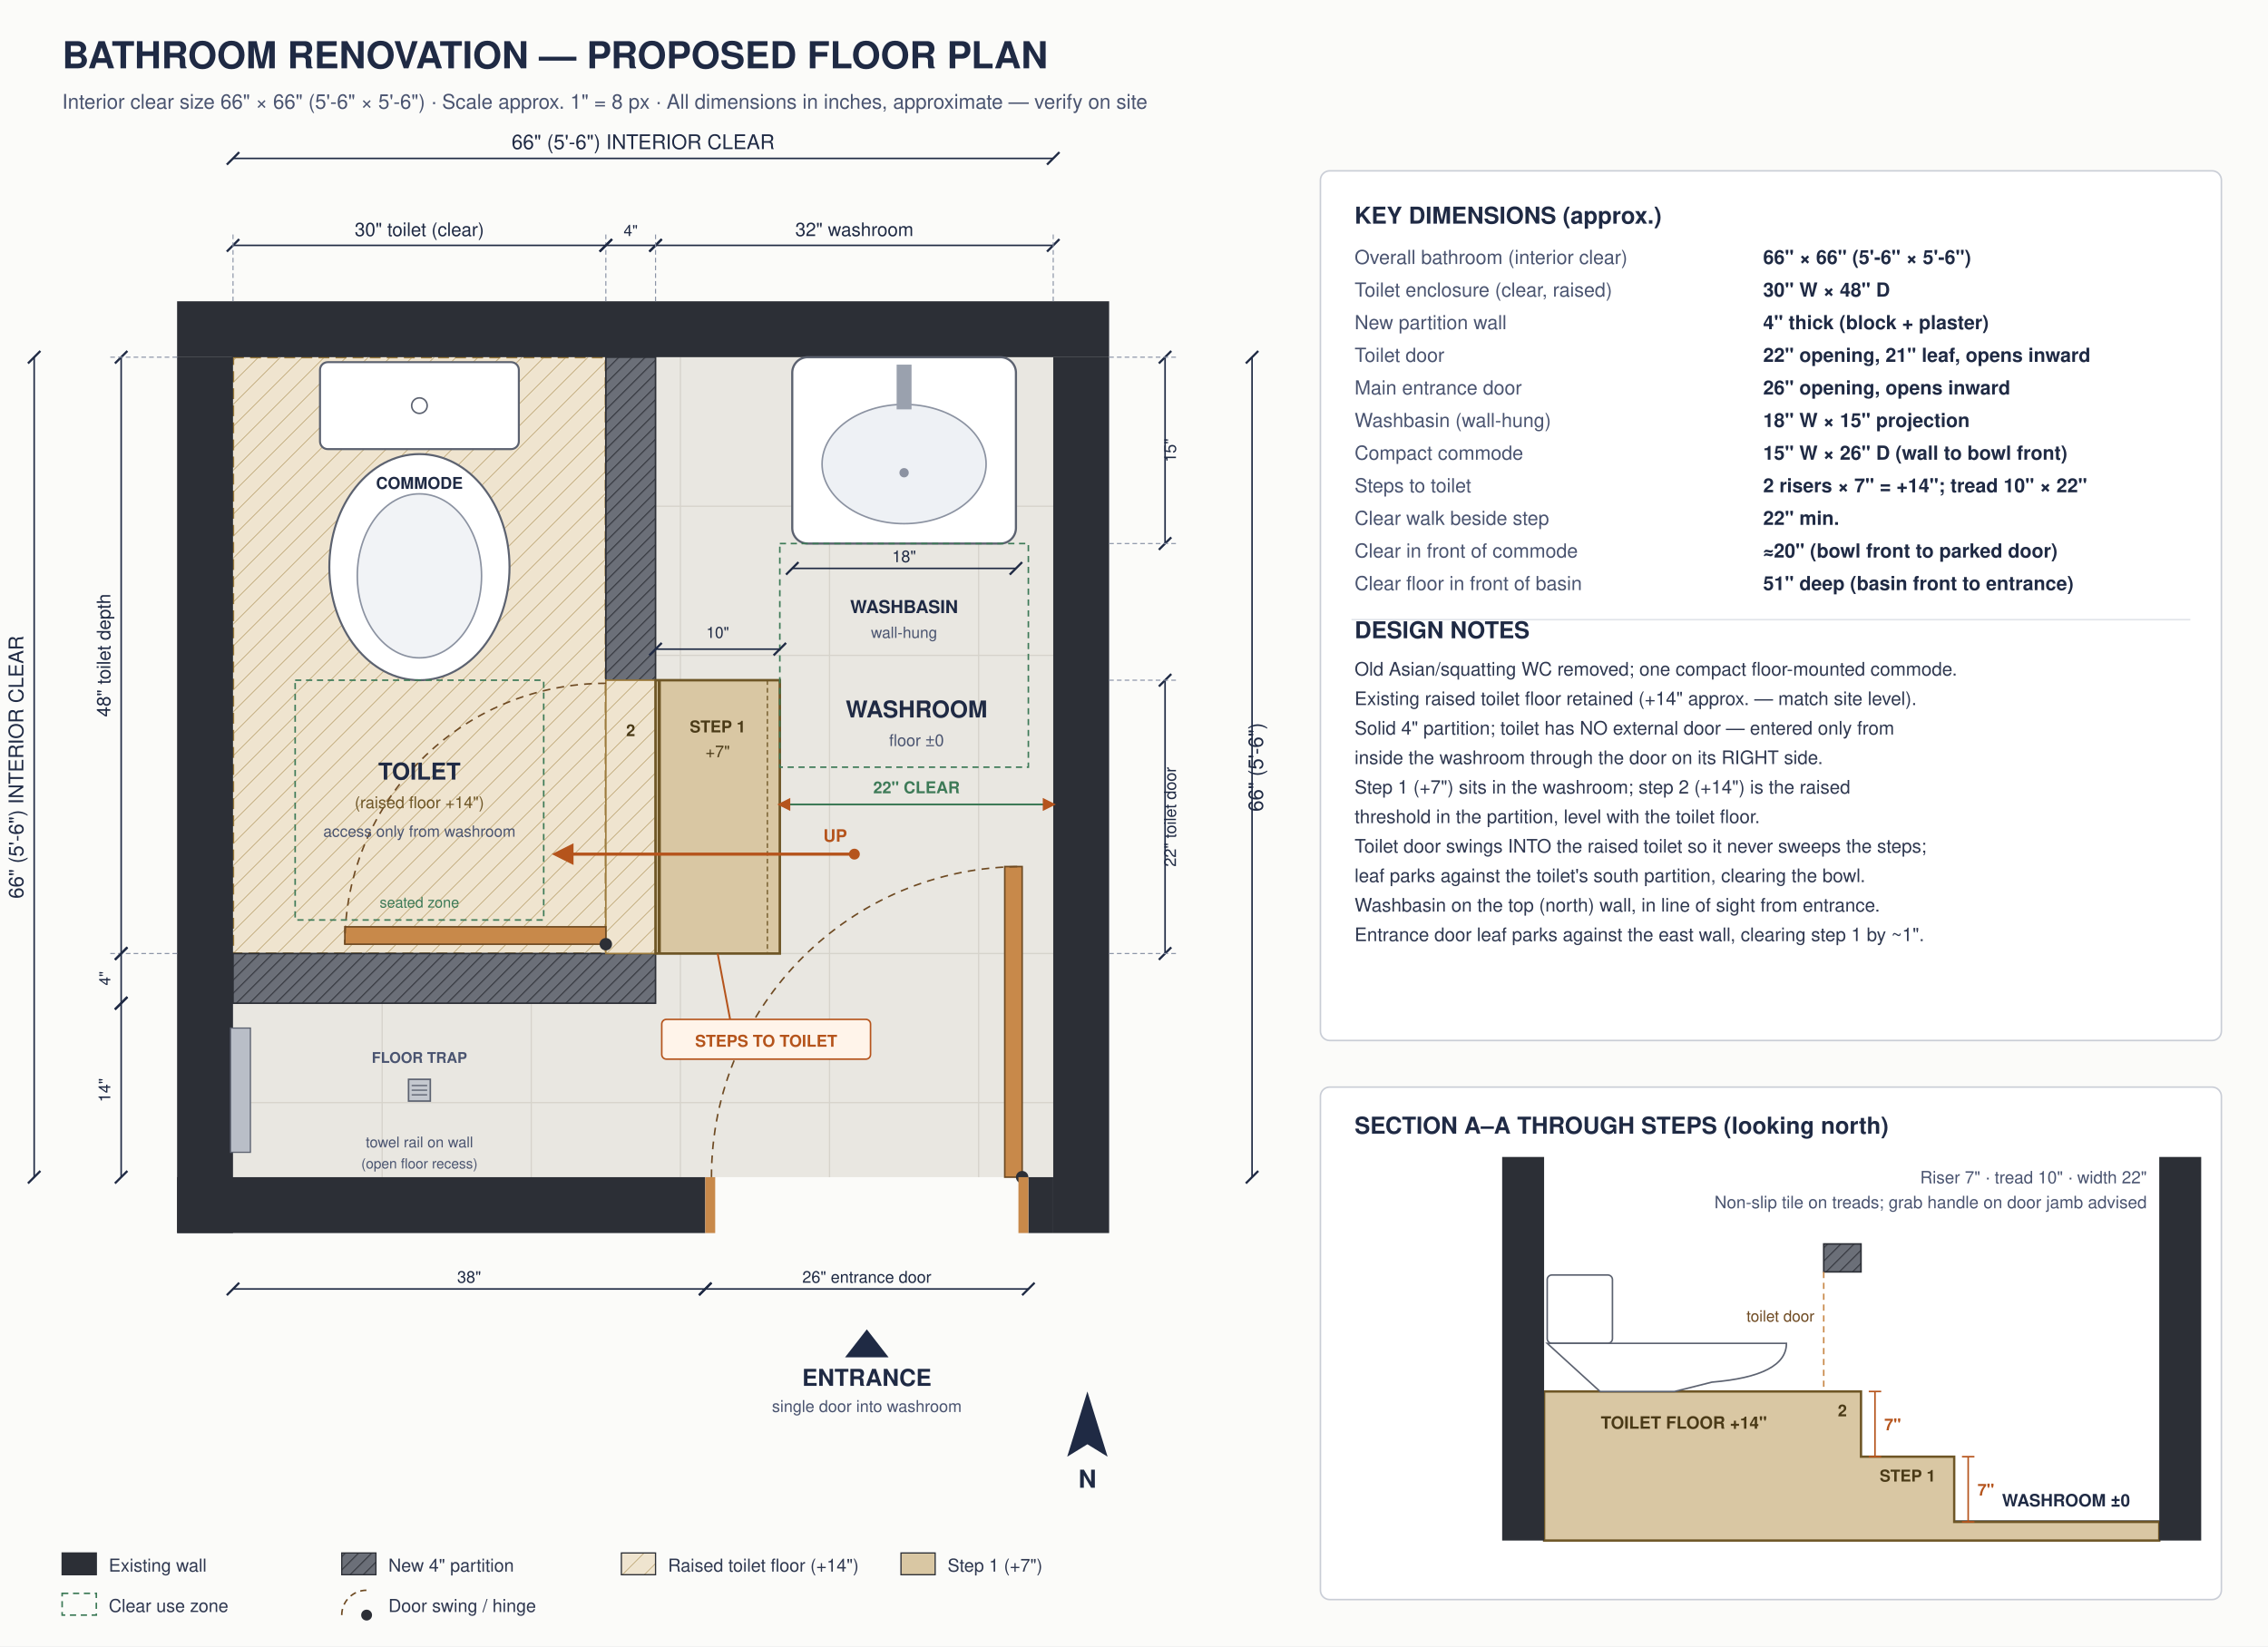
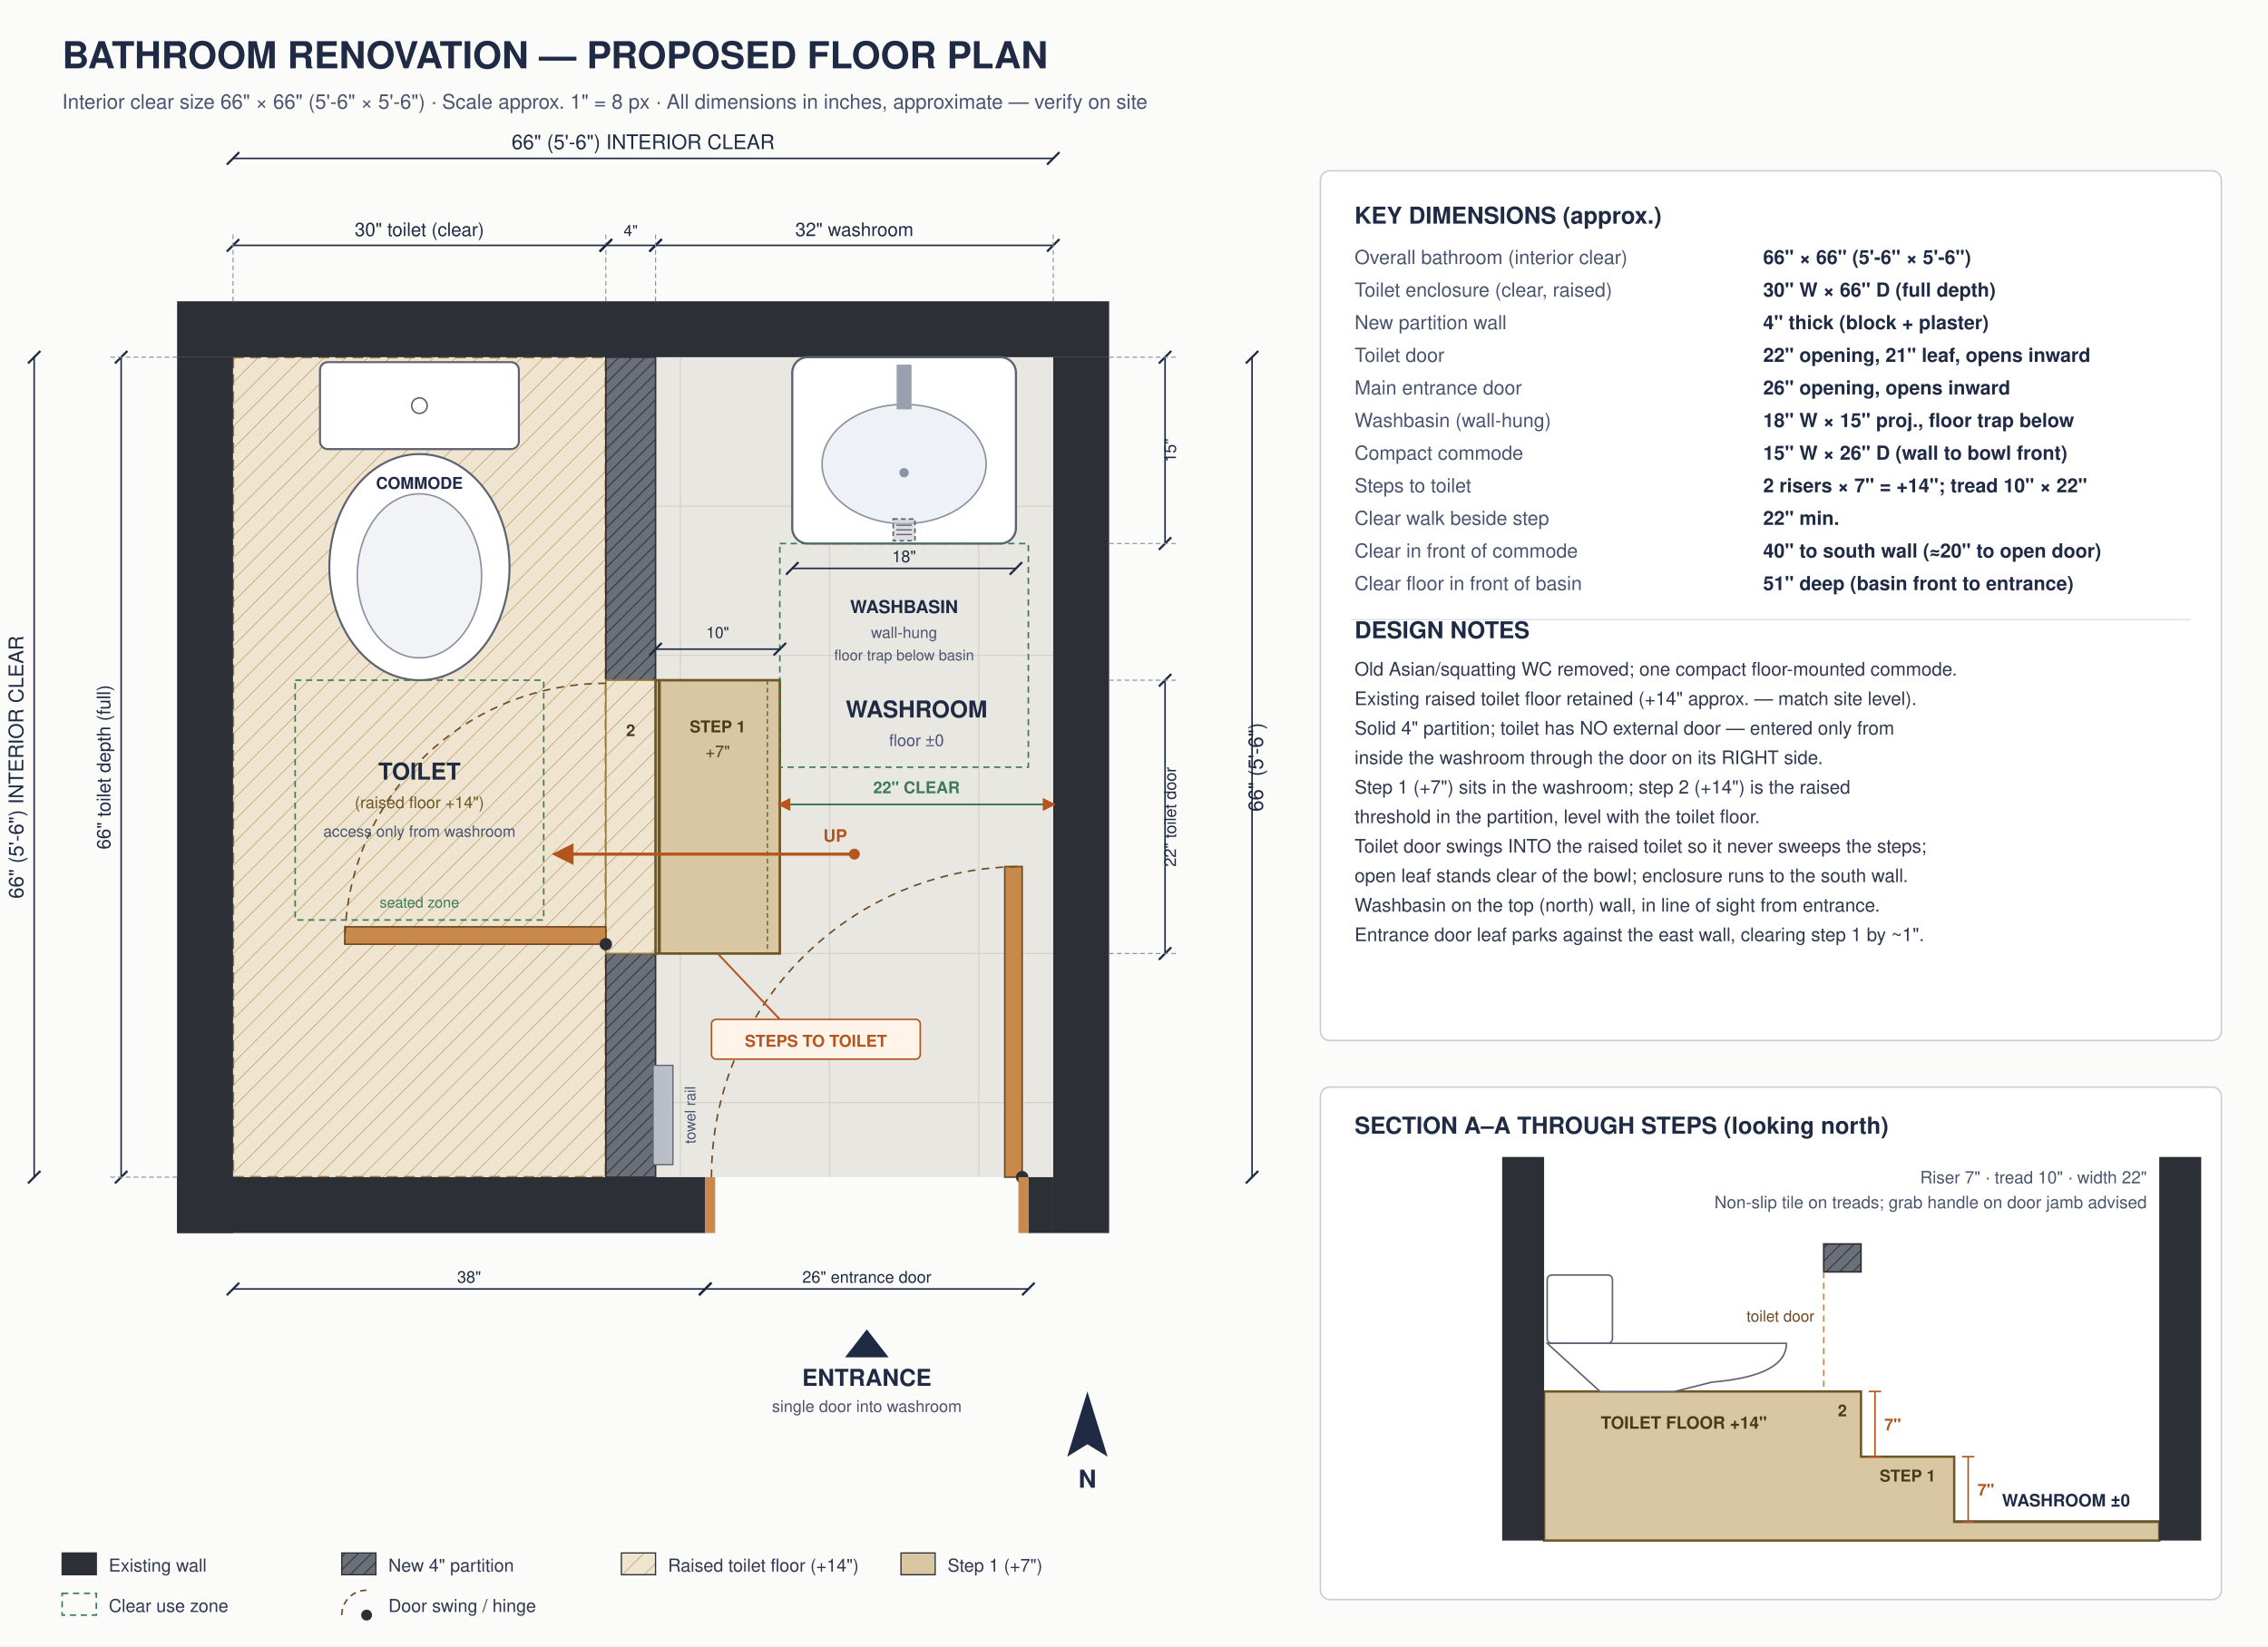
<svg xmlns="http://www.w3.org/2000/svg" width="1460" height="1060" viewBox="0 0 1460 1060" font-family="Segoe UI, Helvetica, Arial, sans-serif">
  <defs>
    <pattern id="raised" width="10" height="10" patternUnits="userSpaceOnUse" patternTransform="rotate(45)">
      <rect width="10" height="10" fill="#efe4cf" />
      <line x1="0" y1="0" x2="0" y2="10" stroke="#c9b48a" stroke-width="1.2" />
    </pattern>
    <pattern id="partition" width="6" height="6" patternUnits="userSpaceOnUse" patternTransform="rotate(45)">
      <rect width="6" height="6" fill="#6b6f78" />
      <line x1="0" y1="0" x2="0" y2="6" stroke="#3a3d44" stroke-width="1.5" />
    </pattern>
    <marker id="arrow" viewBox="0 0 10 10" refX="8" refY="5" markerWidth="7" markerHeight="7" orient="auto-start-reverse">
      <path d="M0,0 L10,5 L0,10 z" fill="#b5541c" />
    </marker>
  </defs>
  <rect width="1460" height="1060" fill="#fbfbf9" />
  <text x="40.0" y="44.0" font-size="24" font-weight="700" text-anchor="start" fill="#1f2a44" style="">BATHROOM RENOVATION — PROPOSED FLOOR PLAN</text>
  <text x="40.0" y="70.0" font-size="13" font-weight="normal" text-anchor="start" fill="#4a5470" style="">Interior clear size 66" × 66" (5'-6" × 5'-6")  ·  Scale approx. 1" = 8 px  ·  All dimensions in inches, approximate — verify on site</text>
  <rect x="150.0" y="230.0" width="528.0" height="528.0" fill="#e9e7e1" />
  <line x1="246.0" y1="230.0" x2="246.0" y2="758.0" stroke="#d6d3cb" stroke-width="0.8" />
  <line x1="150.0" y1="326.0" x2="678.0" y2="326.0" stroke="#d6d3cb" stroke-width="0.8" />
  <line x1="342.0" y1="230.0" x2="342.0" y2="758.0" stroke="#d6d3cb" stroke-width="0.8" />
  <line x1="150.0" y1="422.0" x2="678.0" y2="422.0" stroke="#d6d3cb" stroke-width="0.8" />
  <line x1="438.0" y1="230.0" x2="438.0" y2="758.0" stroke="#d6d3cb" stroke-width="0.8" />
  <line x1="150.0" y1="518.0" x2="678.0" y2="518.0" stroke="#d6d3cb" stroke-width="0.8" />
  <line x1="534.0" y1="230.0" x2="534.0" y2="758.0" stroke="#d6d3cb" stroke-width="0.8" />
  <line x1="150.0" y1="614.0" x2="678.0" y2="614.0" stroke="#d6d3cb" stroke-width="0.8" />
  <line x1="630.0" y1="230.0" x2="630.0" y2="758.0" stroke="#d6d3cb" stroke-width="0.8" />
  <line x1="150.0" y1="710.0" x2="678.0" y2="710.0" stroke="#d6d3cb" stroke-width="0.8" />
-   <rect x="150.0" y="230.0" width="240.0" height="384.0" fill="url(#raised)" />
-   <rect x="150.0" y="230.0" width="240.0" height="384.0" fill="none" stroke="#9c7b3c" stroke-width="1.5" stroke-dasharray="7 4" />
+   <rect x="150.0" y="230.0" width="240.0" height="528.0" fill="url(#raised)" />
+   <rect x="150.0" y="230.0" width="240.0" height="528.0" fill="none" stroke="#9c7b3c" stroke-width="1.5" stroke-dasharray="7 4" />
  <rect x="114.0" y="194.0" width="600.0" height="36.0" fill="#2c2f36" />
  <rect x="114.0" y="230.0" width="36.0" height="564.0" fill="#2c2f36" />
  <rect x="678.0" y="230.0" width="36.0" height="564.0" fill="#2c2f36" />
  <rect x="114.0" y="758.0" width="340.0" height="36.0" fill="#2c2f36" />
  <rect x="662.0" y="758.0" width="16.0" height="36.0" fill="#2c2f36" />
  <rect x="390.0" y="230.0" width="32.0" height="208.0" fill="url(#partition)" stroke="#2c2f36" stroke-width="1" />
-   <rect x="150.0" y="614.0" width="272.0" height="32.0" fill="url(#partition)" stroke="#2c2f36" stroke-width="1" />
+   <rect x="390.0" y="614.0" width="32.0" height="144.0" fill="url(#partition)" stroke="#2c2f36" stroke-width="1" />
  <rect x="390.0" y="438.0" width="32.0" height="176.0" fill="url(#raised)" stroke="#9c7b3c" stroke-width="1" />
  <rect x="422.0" y="438.0" width="80.0" height="176.0" fill="#d9c7a3" stroke="#6e5626" stroke-width="1.6" />
  <line x1="494.0" y1="438.0" x2="494.0" y2="614.0" stroke="#6e5626" stroke-width="0.8" stroke-dasharray="3 2" />
  <line x1="424.4" y1="438.0" x2="424.4" y2="614.0" stroke="#6e5626" stroke-width="2" />
  <line x1="550.0" y1="550.0" x2="358.0" y2="550.0" stroke="#b5541c" stroke-width="2" marker-end="url(#arrow)" />
  <circle cx="550.0" cy="550.0" r="3.5" fill="#b5541c" />
  <text x="530.0" y="542.0" font-size="11" font-weight="700" text-anchor="start" fill="#b5541c" style="">UP</text>
  <text x="462.0" y="471.6" font-size="10.5" font-weight="700" text-anchor="middle" fill="#4a3a17" style="">STEP 1</text>
  <text x="462.0" y="487.6" font-size="10.5" font-weight="normal" text-anchor="middle" fill="#4a3a17" style="">+7"</text>
  <text x="406.0" y="474.0" font-size="10.5" font-weight="700" text-anchor="middle" fill="#4a3a17" style="">2</text>
  <rect x="222.0" y="596.8" width="168.0" height="11.2" fill="#c8894a" stroke="#6e4a22" stroke-width="1" />
  <path d="M 390.0 440.0 A 168.0 168.0 0 0 0 222.0 608.0" fill="none" stroke="#6e4a22" stroke-width="1" stroke-dasharray="5 4" />
  <circle cx="390.0" cy="608.0" r="4" fill="#2c2f36" />
  <rect x="206.0" y="233.2" width="128.0" height="56.0" fill="#ffffff" stroke="#5c6270" stroke-width="1.3" rx="5" />
  <circle cx="270.0" cy="261.2" r="5" fill="none" stroke="#5c6270" />
  <ellipse cx="270.0" cy="365.2" rx="58.0" ry="72.8" fill="#ffffff" stroke="#5c6270" stroke-width="1.3" />
  <ellipse cx="270.0" cy="370.8" rx="40.0" ry="52.8" fill="#f1f3f6" stroke="#8b92a1" stroke-width="1" />
  <rect x="190.0" y="438.0" width="160.0" height="154.4" fill="none" stroke="#3d7a57" stroke-width="1" stroke-dasharray="4 3" />
  <rect x="510.0" y="230.0" width="144.0" height="120.0" fill="#ffffff" stroke="#5c6270" stroke-width="1.4" rx="10" />
  <ellipse cx="582.0" cy="298.8" rx="52.8" ry="38.4" fill="#eef1f5" stroke="#8b92a1" />
  <circle cx="582.0" cy="304.4" r="3" fill="#8b92a1" />
  <rect x="577.2" y="234.8" width="9.6" height="28.8" fill="#9aa1ae" />
  <rect x="502.0" y="350.0" width="160.0" height="144.0" fill="none" stroke="#3d7a57" stroke-width="1" stroke-dasharray="4 3" />
  <rect x="646.8" y="558.0" width="11.2" height="200.0" fill="#c8894a" stroke="#6e4a22" stroke-width="1" />
  <path d="M 458.0 758.0 A 200.0 200.0 0 0 1 658.0 558.0" fill="none" stroke="#6e4a22" stroke-width="1" stroke-dasharray="5 4" />
  <circle cx="658.0" cy="758.0" r="4" fill="#2c2f36" />
  <rect x="454.0" y="758.0" width="6.4" height="36.0" fill="#c8894a" />
  <rect x="655.6" y="758.0" width="6.4" height="36.0" fill="#c8894a" />
-   <rect x="263.0" y="695.0" width="14" height="14" fill="#c4c8cf" stroke="#5c6270" />
-   <line x1="265.0" y1="699.0" x2="275.0" y2="699.0" stroke="#5c6270" stroke-width="0.8" />
-   <line x1="265.0" y1="702.0" x2="275.0" y2="702.0" stroke="#5c6270" stroke-width="0.8" />
-   <line x1="265.0" y1="705.0" x2="275.0" y2="705.0" stroke="#5c6270" stroke-width="0.8" />
-   <rect x="148.4" y="662.0" width="12.8" height="80.0" fill="#b9bec7" stroke="#5c6270" stroke-width="0.8" />
+   <rect x="575.0" y="334.2" width="14" height="14" fill="#c4c8cf" fill-opacity="0.6" stroke="#5c6270" stroke-dasharray="3 2" />
+   <line x1="577.0" y1="338.2" x2="587.0" y2="338.2" stroke="#5c6270" stroke-width="0.8" />
+   <line x1="577.0" y1="341.2" x2="587.0" y2="341.2" stroke="#5c6270" stroke-width="0.8" />
+   <line x1="577.0" y1="344.2" x2="587.0" y2="344.2" stroke="#5c6270" stroke-width="0.8" />
+   <rect x="420.4" y="686.0" width="12.8" height="64.0" fill="#b9bec7" stroke="#5c6270" stroke-width="0.8" />
  <text x="270.0" y="502.0" font-size="15" font-weight="700" text-anchor="middle" fill="#1f2a44" style="">TOILET</text>
  <text x="270.0" y="520.4" font-size="10.5" font-weight="normal" text-anchor="middle" fill="#6e5626" style="">(raised floor +14")</text>
  <text x="270.0" y="538.8" font-size="10" font-weight="normal" text-anchor="middle" fill="#4a5470" style="">access only from washroom</text>
  <text x="270.0" y="314.8" font-size="10.5" font-weight="700" text-anchor="middle" fill="#1f2a44" style="">COMMODE</text>
  <text x="270.0" y="584.4" font-size="9.5" font-weight="normal" text-anchor="middle" fill="#3d7a57" style="">seated zone</text>
  <text x="582.0" y="394.8" font-size="11.5" font-weight="700" text-anchor="middle" fill="#1f2a44" style="">WASHBASIN</text>
  <text x="582.0" y="410.8" font-size="10" font-weight="normal" text-anchor="middle" fill="#4a5470" style="">wall-hung</text>
  <text x="590.0" y="462.0" font-size="15" font-weight="700" text-anchor="middle" fill="#1f2a44" style="">WASHROOM</text>
  <text x="590.0" y="480.4" font-size="10.5" font-weight="normal" text-anchor="middle" fill="#4a5470" style="">floor ±0</text>
-   <text x="270.0" y="684.4" font-size="9.5" font-weight="700" text-anchor="middle" fill="#4a5470" style="">FLOOR TRAP</text>
-   <text x="270.0" y="738.8" font-size="9.5" font-weight="normal" text-anchor="middle" fill="#4a5470" style="">towel rail on wall</text>
-   <text x="270.0" y="752.4" font-size="9" font-weight="normal" text-anchor="middle" fill="#4a5470" style="">(open floor recess)</text>
-   <line x1="462.0" y1="614.0" x2="470.0" y2="656.4" stroke="#b5541c" stroke-width="1.2" />
-   <rect x="426.0" y="656.4" width="134.4" height="25.6" fill="#fff4ea" stroke="#b5541c" rx="3" />
-   <text x="493.2" y="674.0" font-size="10.5" font-weight="700" text-anchor="middle" fill="#b5541c" style="">STEPS TO TOILET</text>
+   <text x="582.0" y="425.2" font-size="9.5" font-weight="normal" text-anchor="middle" fill="#4a5470" style="">floor trap below basin</text>
+   <text x="447.6" y="718.0" font-size="9.5" font-weight="normal" text-anchor="middle" fill="#4a5470" transform="rotate(-90 447.6 718.0)" style="">towel rail</text>
+   <line x1="462.0" y1="614.0" x2="502.0" y2="656.4" stroke="#b5541c" stroke-width="1.2" />
+   <rect x="458.0" y="656.4" width="134.4" height="25.6" fill="#fff4ea" stroke="#b5541c" rx="3" />
+   <text x="525.2" y="674.0" font-size="10.5" font-weight="700" text-anchor="middle" fill="#b5541c" style="">STEPS TO TOILET</text>
  <line x1="502.0" y1="518.0" x2="678.0" y2="518.0" stroke="#3d7a57" stroke-width="1.2" marker-start="url(#arrow)" marker-end="url(#arrow)" style="color:#3d7a57" />
  <text x="590.0" y="510.8" font-size="10.5" font-weight="700" text-anchor="middle" fill="#3d7a57" style="">22" CLEAR</text>
  <path d="M 544.0 874.0 L 558.0 856.0 L 572.0 874.0 z" fill="#1f2a44" />
  <text x="558.0" y="892.4" font-size="15" font-weight="700" text-anchor="middle" fill="#1f2a44" style="">ENTRANCE</text>
  <text x="558.0" y="909.2" font-size="10.5" font-weight="normal" text-anchor="middle" fill="#4a5470" style="">single door into washroom</text>
  <line x1="150.0" y1="158.0" x2="390.0" y2="158.0" stroke="#1f2a44" stroke-width="1" />
  <line x1="146.0" y1="162.0" x2="154.0" y2="154.0" stroke="#1f2a44" stroke-width="1.4" />
  <line x1="150.0" y1="194.0" x2="150.0" y2="150.0" stroke="#8a93a6" stroke-width="0.7" stroke-dasharray="3 2" />
  <line x1="386.0" y1="162.0" x2="394.0" y2="154.0" stroke="#1f2a44" stroke-width="1.4" />
  <line x1="390.0" y1="194.0" x2="390.0" y2="150.0" stroke="#8a93a6" stroke-width="0.7" stroke-dasharray="3 2" />
  <text x="270.0" y="152.0" font-size="12" font-weight="normal" text-anchor="middle" fill="#1f2a44" style="">30" toilet (clear)</text>
  <line x1="390.0" y1="158.0" x2="422.0" y2="158.0" stroke="#1f2a44" stroke-width="1" />
  <line x1="386.0" y1="162.0" x2="394.0" y2="154.0" stroke="#1f2a44" stroke-width="1.4" />
  <line x1="418.0" y1="162.0" x2="426.0" y2="154.0" stroke="#1f2a44" stroke-width="1.4" />
  <text x="406.0" y="152.0" font-size="10" font-weight="normal" text-anchor="middle" fill="#1f2a44" style="">4"</text>
  <line x1="422.0" y1="158.0" x2="678.0" y2="158.0" stroke="#1f2a44" stroke-width="1" />
  <line x1="418.0" y1="162.0" x2="426.0" y2="154.0" stroke="#1f2a44" stroke-width="1.4" />
  <line x1="422.0" y1="194.0" x2="422.0" y2="150.0" stroke="#8a93a6" stroke-width="0.7" stroke-dasharray="3 2" />
  <line x1="674.0" y1="162.0" x2="682.0" y2="154.0" stroke="#1f2a44" stroke-width="1.4" />
  <line x1="678.0" y1="194.0" x2="678.0" y2="150.0" stroke="#8a93a6" stroke-width="0.7" stroke-dasharray="3 2" />
  <text x="550.0" y="152.0" font-size="12" font-weight="normal" text-anchor="middle" fill="#1f2a44" style="">32" washroom</text>
  <line x1="150.0" y1="102.0" x2="678.0" y2="102.0" stroke="#1f2a44" stroke-width="1" />
  <line x1="146.0" y1="106.0" x2="154.0" y2="98.0" stroke="#1f2a44" stroke-width="1.4" />
  <line x1="674.0" y1="106.0" x2="682.0" y2="98.0" stroke="#1f2a44" stroke-width="1.4" />
  <text x="414.0" y="96.0" font-size="13" font-weight="normal" text-anchor="middle" fill="#1f2a44" style="">66" (5'-6") INTERIOR CLEAR</text>
  <line x1="510.0" y1="366.0" x2="654.0" y2="366.0" stroke="#1f2a44" stroke-width="1" />
  <line x1="506.0" y1="370.0" x2="514.0" y2="362.0" stroke="#1f2a44" stroke-width="1.4" />
  <line x1="650.0" y1="370.0" x2="658.0" y2="362.0" stroke="#1f2a44" stroke-width="1.4" />
  <text x="582.0" y="362.0" font-size="10.5" font-weight="normal" text-anchor="middle" fill="#1f2a44" style="">18"</text>
-   <line x1="78.0" y1="230.0" x2="78.0" y2="614.0" stroke="#1f2a44" stroke-width="1" />
+   <line x1="78.0" y1="230.0" x2="78.0" y2="758.0" stroke="#1f2a44" stroke-width="1" />
  <line x1="74.0" y1="234.0" x2="82.0" y2="226.0" stroke="#1f2a44" stroke-width="1.4" />
  <line x1="114.0" y1="230.0" x2="70.0" y2="230.0" stroke="#8a93a6" stroke-width="0.7" stroke-dasharray="3 2" />
-   <line x1="74.0" y1="618.0" x2="82.0" y2="610.0" stroke="#1f2a44" stroke-width="1.4" />
-   <line x1="114.0" y1="614.0" x2="70.0" y2="614.0" stroke="#8a93a6" stroke-width="0.7" stroke-dasharray="3 2" />
-   <text x="71.0" y="422.0" font-size="12" font-weight="normal" text-anchor="middle" fill="#1f2a44" transform="rotate(-90 71.0 422.0)" style="">48" toilet depth</text>
-   <line x1="78.0" y1="614.0" x2="78.0" y2="646.0" stroke="#1f2a44" stroke-width="1" />
-   <line x1="74.0" y1="618.0" x2="82.0" y2="610.0" stroke="#1f2a44" stroke-width="1.4" />
-   <line x1="74.0" y1="650.0" x2="82.0" y2="642.0" stroke="#1f2a44" stroke-width="1.4" />
-   <text x="71.0" y="630.0" font-size="10" font-weight="normal" text-anchor="middle" fill="#1f2a44" transform="rotate(-90 71.0 630.0)" style="">4"</text>
-   <line x1="78.0" y1="646.0" x2="78.0" y2="758.0" stroke="#1f2a44" stroke-width="1" />
-   <line x1="74.0" y1="650.0" x2="82.0" y2="642.0" stroke="#1f2a44" stroke-width="1.4" />
  <line x1="74.0" y1="762.0" x2="82.0" y2="754.0" stroke="#1f2a44" stroke-width="1.4" />
-   <text x="71.0" y="702.0" font-size="10.5" font-weight="normal" text-anchor="middle" fill="#1f2a44" transform="rotate(-90 71.0 702.0)" style="">14"</text>
+   <line x1="114.0" y1="758.0" x2="70.0" y2="758.0" stroke="#8a93a6" stroke-width="0.7" stroke-dasharray="3 2" />
+   <text x="71.0" y="494.0" font-size="12" font-weight="normal" text-anchor="middle" fill="#1f2a44" transform="rotate(-90 71.0 494.0)" style="">66" toilet depth (full)</text>
  <line x1="22.0" y1="230.0" x2="22.0" y2="758.0" stroke="#1f2a44" stroke-width="1" />
  <line x1="18.0" y1="234.0" x2="26.0" y2="226.0" stroke="#1f2a44" stroke-width="1.4" />
  <line x1="18.0" y1="762.0" x2="26.0" y2="754.0" stroke="#1f2a44" stroke-width="1.4" />
  <text x="15.0" y="494.0" font-size="13" font-weight="normal" text-anchor="middle" fill="#1f2a44" transform="rotate(-90 15.0 494.0)" style="">66" (5'-6") INTERIOR CLEAR</text>
  <line x1="750.0" y1="230.0" x2="750.0" y2="350.0" stroke="#1f2a44" stroke-width="1" />
  <line x1="746.0" y1="234.0" x2="754.0" y2="226.0" stroke="#1f2a44" stroke-width="1.4" />
  <line x1="714.0" y1="230.0" x2="758.0" y2="230.0" stroke="#8a93a6" stroke-width="0.7" stroke-dasharray="3 2" />
  <line x1="746.0" y1="354.0" x2="754.0" y2="346.0" stroke="#1f2a44" stroke-width="1.4" />
  <line x1="714.0" y1="350.0" x2="758.0" y2="350.0" stroke="#8a93a6" stroke-width="0.7" stroke-dasharray="3 2" />
  <text x="757.0" y="290.0" font-size="10.5" font-weight="normal" text-anchor="middle" fill="#1f2a44" transform="rotate(-90 757.0 290.0)" style="">15"</text>
  <line x1="750.0" y1="438.0" x2="750.0" y2="614.0" stroke="#1f2a44" stroke-width="1" />
  <line x1="746.0" y1="442.0" x2="754.0" y2="434.0" stroke="#1f2a44" stroke-width="1.4" />
  <line x1="714.0" y1="438.0" x2="758.0" y2="438.0" stroke="#8a93a6" stroke-width="0.7" stroke-dasharray="3 2" />
  <line x1="746.0" y1="618.0" x2="754.0" y2="610.0" stroke="#1f2a44" stroke-width="1.4" />
  <line x1="714.0" y1="614.0" x2="758.0" y2="614.0" stroke="#8a93a6" stroke-width="0.7" stroke-dasharray="3 2" />
  <text x="757.0" y="526.0" font-size="10.5" font-weight="normal" text-anchor="middle" fill="#1f2a44" transform="rotate(-90 757.0 526.0)" style="">22" toilet door</text>
  <line x1="806.0" y1="230.0" x2="806.0" y2="758.0" stroke="#1f2a44" stroke-width="1" />
  <line x1="802.0" y1="234.0" x2="810.0" y2="226.0" stroke="#1f2a44" stroke-width="1.4" />
  <line x1="802.0" y1="762.0" x2="810.0" y2="754.0" stroke="#1f2a44" stroke-width="1.4" />
  <text x="813.0" y="494.0" font-size="13" font-weight="normal" text-anchor="middle" fill="#1f2a44" transform="rotate(-90 813.0 494.0)" style="">66" (5'-6")</text>
  <line x1="150.0" y1="830.0" x2="454.0" y2="830.0" stroke="#1f2a44" stroke-width="1" />
  <line x1="146.0" y1="834.0" x2="154.0" y2="826.0" stroke="#1f2a44" stroke-width="1.4" />
  <line x1="450.0" y1="834.0" x2="458.0" y2="826.0" stroke="#1f2a44" stroke-width="1.4" />
  <text x="302.0" y="826.0" font-size="10.5" font-weight="normal" text-anchor="middle" fill="#1f2a44" style="">38"</text>
  <line x1="454.0" y1="830.0" x2="662.0" y2="830.0" stroke="#1f2a44" stroke-width="1" />
  <line x1="450.0" y1="834.0" x2="458.0" y2="826.0" stroke="#1f2a44" stroke-width="1.4" />
  <line x1="658.0" y1="834.0" x2="666.0" y2="826.0" stroke="#1f2a44" stroke-width="1.4" />
  <text x="558.0" y="826.0" font-size="10.5" font-weight="normal" text-anchor="middle" fill="#1f2a44" style="">26" entrance door</text>
  <line x1="422.0" y1="418.0" x2="502.0" y2="418.0" stroke="#1f2a44" stroke-width="1" />
  <line x1="418.0" y1="422.0" x2="426.0" y2="414.0" stroke="#1f2a44" stroke-width="1.4" />
  <line x1="498.0" y1="422.0" x2="506.0" y2="414.0" stroke="#1f2a44" stroke-width="1.4" />
  <text x="462.0" y="412.0" font-size="9" font-weight="normal" text-anchor="middle" fill="#1f2a44" style="" />
  <text x="462.0" y="410.8" font-size="10" font-weight="normal" text-anchor="middle" fill="#1f2a44" style="">10"</text>
  <path d="M 700 896 L 713 938 L 700 930 L 687 938 z" fill="#1f2a44" />
  <text x="700.0" y="958.0" font-size="16" font-weight="700" text-anchor="middle" fill="#1f2a44" style="">N</text>
  <rect x="850" y="110" width="580" height="560" fill="#ffffff" stroke="#c9cdd6" rx="6" />
  <text x="872.0" y="144.0" font-size="15" font-weight="700" text-anchor="start" fill="#1f2a44" style="">KEY DIMENSIONS (approx.)</text>
  <text x="872.0" y="170.0" font-size="12.5" font-weight="normal" text-anchor="start" fill="#4a5470" style="">Overall bathroom (interior clear)</text>
  <text x="1135.0" y="170.0" font-size="12.5" font-weight="600" text-anchor="start" fill="#1f2a44" style="">66" × 66"  (5'-6" × 5'-6")</text>
  <text x="872.0" y="191.0" font-size="12.5" font-weight="normal" text-anchor="start" fill="#4a5470" style="">Toilet enclosure (clear, raised)</text>
-   <text x="1135.0" y="191.0" font-size="12.5" font-weight="600" text-anchor="start" fill="#1f2a44" style="">30" W × 48" D</text>
+   <text x="1135.0" y="191.0" font-size="12.5" font-weight="600" text-anchor="start" fill="#1f2a44" style="">30" W × 66" D (full depth)</text>
  <text x="872.0" y="212.0" font-size="12.5" font-weight="normal" text-anchor="start" fill="#4a5470" style="">New partition wall</text>
  <text x="1135.0" y="212.0" font-size="12.5" font-weight="600" text-anchor="start" fill="#1f2a44" style="">4" thick (block + plaster)</text>
  <text x="872.0" y="233.0" font-size="12.5" font-weight="normal" text-anchor="start" fill="#4a5470" style="">Toilet door</text>
  <text x="1135.0" y="233.0" font-size="12.5" font-weight="600" text-anchor="start" fill="#1f2a44" style="">22" opening, 21" leaf, opens inward</text>
  <text x="872.0" y="254.0" font-size="12.5" font-weight="normal" text-anchor="start" fill="#4a5470" style="">Main entrance door</text>
  <text x="1135.0" y="254.0" font-size="12.5" font-weight="600" text-anchor="start" fill="#1f2a44" style="">26" opening, opens inward</text>
  <text x="872.0" y="275.0" font-size="12.5" font-weight="normal" text-anchor="start" fill="#4a5470" style="">Washbasin (wall-hung)</text>
-   <text x="1135.0" y="275.0" font-size="12.5" font-weight="600" text-anchor="start" fill="#1f2a44" style="">18" W × 15" projection</text>
+   <text x="1135.0" y="275.0" font-size="12.5" font-weight="600" text-anchor="start" fill="#1f2a44" style="">18" W × 15" proj., floor trap below</text>
  <text x="872.0" y="296.0" font-size="12.5" font-weight="normal" text-anchor="start" fill="#4a5470" style="">Compact commode</text>
  <text x="1135.0" y="296.0" font-size="12.5" font-weight="600" text-anchor="start" fill="#1f2a44" style="">15" W × 26" D (wall to bowl front)</text>
  <text x="872.0" y="317.0" font-size="12.5" font-weight="normal" text-anchor="start" fill="#4a5470" style="">Steps to toilet</text>
  <text x="1135.0" y="317.0" font-size="12.5" font-weight="600" text-anchor="start" fill="#1f2a44" style="">2 risers × 7" = +14"; tread 10" × 22"</text>
  <text x="872.0" y="338.0" font-size="12.5" font-weight="normal" text-anchor="start" fill="#4a5470" style="">Clear walk beside step</text>
  <text x="1135.0" y="338.0" font-size="12.5" font-weight="600" text-anchor="start" fill="#1f2a44" style="">22" min.</text>
  <text x="872.0" y="359.0" font-size="12.5" font-weight="normal" text-anchor="start" fill="#4a5470" style="">Clear in front of commode</text>
-   <text x="1135.0" y="359.0" font-size="12.5" font-weight="600" text-anchor="start" fill="#1f2a44" style="">≈20" (bowl front to parked door)</text>
+   <text x="1135.0" y="359.0" font-size="12.5" font-weight="600" text-anchor="start" fill="#1f2a44" style="">40" to south wall (≈20" to open door)</text>
  <text x="872.0" y="380.0" font-size="12.5" font-weight="normal" text-anchor="start" fill="#4a5470" style="">Clear floor in front of basin</text>
  <text x="1135.0" y="380.0" font-size="12.5" font-weight="600" text-anchor="start" fill="#1f2a44" style="">51" deep (basin front to entrance)</text>
  <line x1="870" y1="399" x2="1410" y2="399" stroke="#e1e4ea" />
  <text x="872.0" y="411.0" font-size="15" font-weight="700" text-anchor="start" fill="#1f2a44" style="">DESIGN NOTES</text>
  <text x="872.0" y="435.0" font-size="12" font-weight="normal" text-anchor="start" fill="#2f3850" style="">Old Asian/squatting WC removed; one compact floor-mounted commode.</text>
  <text x="872.0" y="454.0" font-size="12" font-weight="normal" text-anchor="start" fill="#2f3850" style="">Existing raised toilet floor retained (+14" approx. — match site level).</text>
  <text x="872.0" y="473.0" font-size="12" font-weight="normal" text-anchor="start" fill="#2f3850" style="">Solid 4" partition; toilet has NO external door — entered only from</text>
  <text x="872.0" y="492.0" font-size="12" font-weight="normal" text-anchor="start" fill="#2f3850" style="">   inside the washroom through the door on its RIGHT side.</text>
  <text x="872.0" y="511.0" font-size="12" font-weight="normal" text-anchor="start" fill="#2f3850" style="">Step 1 (+7") sits in the washroom; step 2 (+14") is the raised</text>
  <text x="872.0" y="530.0" font-size="12" font-weight="normal" text-anchor="start" fill="#2f3850" style="">   threshold in the partition, level with the toilet floor.</text>
  <text x="872.0" y="549.0" font-size="12" font-weight="normal" text-anchor="start" fill="#2f3850" style="">Toilet door swings INTO the raised toilet so it never sweeps the steps;</text>
-   <text x="872.0" y="568.0" font-size="12" font-weight="normal" text-anchor="start" fill="#2f3850" style="">   leaf parks against the toilet's south partition, clearing the bowl.</text>
+   <text x="872.0" y="568.0" font-size="12" font-weight="normal" text-anchor="start" fill="#2f3850" style="">   open leaf stands clear of the bowl; enclosure runs to the south wall.</text>
  <text x="872.0" y="587.0" font-size="12" font-weight="normal" text-anchor="start" fill="#2f3850" style="">Washbasin on the top (north) wall, in line of sight from entrance.</text>
  <text x="872.0" y="606.0" font-size="12" font-weight="normal" text-anchor="start" fill="#2f3850" style="">Entrance door leaf parks against the east wall, clearing step 1 by ~1".</text>
  <rect x="850" y="700" width="580" height="330" fill="#ffffff" stroke="#c9cdd6" rx="6" />
  <text x="872.0" y="730.0" font-size="15" font-weight="700" text-anchor="start" fill="#1f2a44" style="">SECTION A–A THROUGH STEPS (looking north)</text>
  <line x1="1258.0" y1="980" x2="1390.0" y2="980" stroke="#2c2f36" stroke-width="2" />
  <polygon points="1390.0,980.0 1258.0,980.0 1258.0,938.0 1198.0,938.0 1198.0,896.0 994.0,896.0 994.0,992.0 1390.0,992.0" fill="#d9c7a3" stroke="#6e5626" stroke-width="1.5" />
  <rect x="1174.0" y="801.0" width="24.0" height="18" fill="url(#partition)" stroke="#2c2f36" />
  <rect x="967.0" y="745" width="27.0" height="247.0" fill="#2c2f36" />
  <rect x="1390.0" y="745" width="27.0" height="247.0" fill="#2c2f36" />
  <line x1="1174.0" y1="819.0" x2="1174.0" y2="896.0" stroke="#c8894a" stroke-width="1" stroke-dasharray="4 3" />
  <text x="1168.0" y="851.0" font-size="10" font-weight="normal" text-anchor="end" fill="#6e4a22" style="">toilet door</text>
  <rect x="996.0" y="821.0" width="42.0" height="44" fill="#fff" stroke="#5c6270" rx="3" />
  <path d="M 996.0 865.0 L 1150.0 865.0 Q 1150.0 886.0 1102.0 890.0 L 1078.0 896.0 L 1030.0 896.0 L 996.0 865.0 z" fill="#fff" stroke="#5c6270" />
  <text x="1084.0" y="920.0" font-size="11" font-weight="700" text-anchor="middle" fill="#4a3a17" style="">TOILET FLOOR +14"</text>
  <text x="1228.0" y="954.0" font-size="10.5" font-weight="700" text-anchor="middle" fill="#4a3a17" style="">STEP 1</text>
  <text x="1186.0" y="912.0" font-size="10.5" font-weight="700" text-anchor="middle" fill="#4a3a17" style="">2</text>
  <text x="1330.0" y="970.0" font-size="11" font-weight="700" text-anchor="middle" fill="#1f2a44" style="">WASHROOM ±0</text>
  <line x1="1267.0" y1="980.0" x2="1267.0" y2="938.0" stroke="#b5541c" stroke-width="1" />
  <line x1="1263.0" y1="980.0" x2="1271.0" y2="980.0" stroke="#b5541c" stroke-width="1" />
  <line x1="1263.0" y1="938.0" x2="1271.0" y2="938.0" stroke="#b5541c" stroke-width="1" />
  <text x="1273.0" y="963.0" font-size="10.5" font-weight="700" text-anchor="start" fill="#b5541c" style="">7"</text>
  <line x1="1207.0" y1="938.0" x2="1207.0" y2="896.0" stroke="#b5541c" stroke-width="1" />
  <line x1="1203.0" y1="938.0" x2="1211.0" y2="938.0" stroke="#b5541c" stroke-width="1" />
  <line x1="1203.0" y1="896.0" x2="1211.0" y2="896.0" stroke="#b5541c" stroke-width="1" />
  <text x="1213.0" y="921.0" font-size="10.5" font-weight="700" text-anchor="start" fill="#b5541c" style="">7"</text>
  <text x="1382.0" y="762.0" font-size="11" font-weight="normal" text-anchor="end" fill="#4a5470" style="">Riser 7" · tread 10" · width 22"</text>
  <text x="1382.0" y="778.0" font-size="11" font-weight="normal" text-anchor="end" fill="#4a5470" style="">Non-slip tile on treads; grab handle on door jamb advised</text>
  <rect x="40" y="1000" width="22" height="14" fill="#2c2f36" stroke="#2c2f36" stroke-width="0.8" />
  <text x="70.0" y="1012.0" font-size="11.5" font-weight="normal" text-anchor="start" fill="#2f3850" style="">Existing wall</text>
  <rect x="220" y="1000" width="22" height="14" fill="url(#partition)" stroke="#2c2f36" stroke-width="0.8" />
  <text x="250.0" y="1012.0" font-size="11.5" font-weight="normal" text-anchor="start" fill="#2f3850" style="">New 4" partition</text>
  <rect x="400" y="1000" width="22" height="14" fill="url(#raised)" stroke="#2c2f36" stroke-width="0.8" />
  <text x="430.0" y="1012.0" font-size="11.5" font-weight="normal" text-anchor="start" fill="#2f3850" style="">Raised toilet floor (+14")</text>
  <rect x="580" y="1000" width="22" height="14" fill="#d9c7a3" stroke="#2c2f36" stroke-width="0.8" />
  <text x="610.0" y="1012.0" font-size="11.5" font-weight="normal" text-anchor="start" fill="#2f3850" style="">Step 1 (+7")</text>
  <rect x="40" y="1026" width="22" height="14" fill="none" stroke="#3d7a57" stroke-dasharray="4 3" />
  <text x="70.0" y="1038.0" font-size="11.5" font-weight="normal" text-anchor="start" fill="#2f3850" style="">Clear use zone</text>
  <path d="M 220 1040 A 16 16 0 0 1 236 1024" fill="none" stroke="#6e4a22" stroke-dasharray="4 3" />
  <circle cx="236" cy="1040" r="3.5" fill="#2c2f36" />
  <text x="250.0" y="1038.0" font-size="11.5" font-weight="normal" text-anchor="start" fill="#2f3850" style="">Door swing / hinge</text>
</svg>
